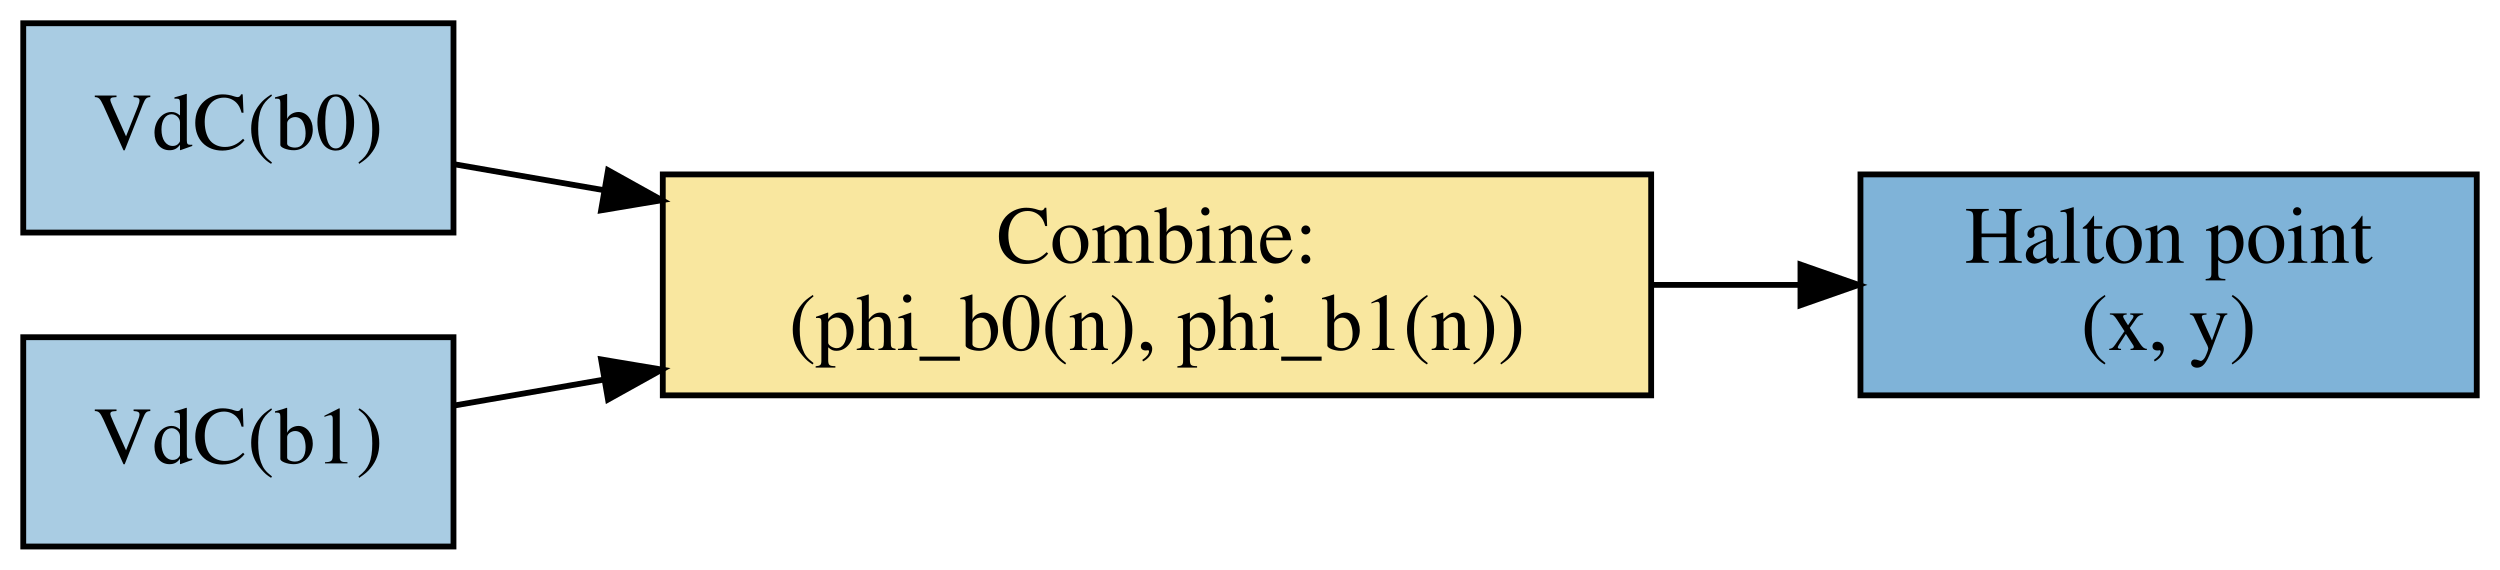
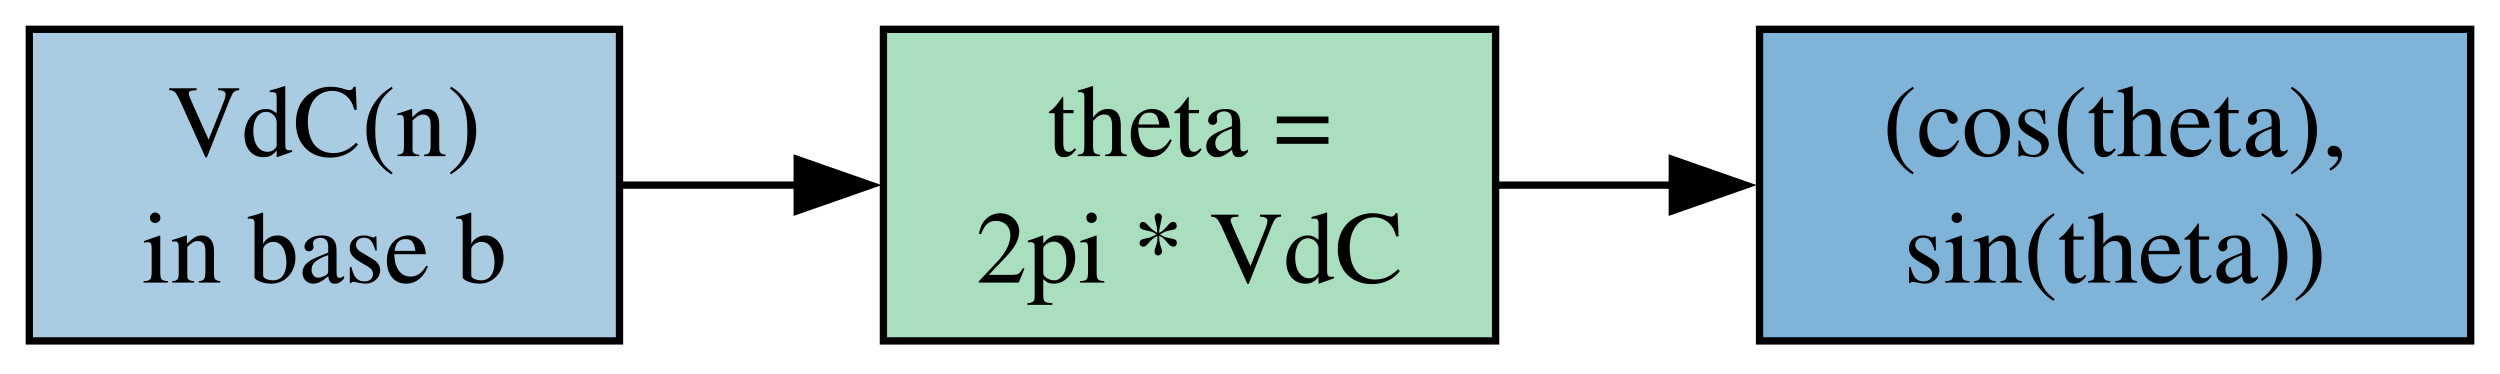
- <svg xmlns="http://www.w3.org/2000/svg" width="430pt" height="98pt" viewBox="0.00 0.00 430.00 98.00">
-   <g id="graph0" class="graph" transform="scale(1 1) rotate(0) translate(4 94)">
+ <svg xmlns="http://www.w3.org/2000/svg" width="341pt" height="51pt" viewBox="0.00 0.00 341.00 51.00">
+   <g id="graph0" class="graph" transform="scale(1 1) rotate(0) translate(4 46.5)">
    <g id="node1" class="node">
-       <polygon fill="#a9cce3" stroke="black" points="74,-90 0,-90 0,-54 74,-54 74,-90" />
-       <text text-anchor="middle" x="37" y="-68.3" font-family="Times,serif" font-size="14.00">VdC(b0)</text>
+       <polygon fill="#a9cce3" stroke="black" points="80.5,-42.5 0,-42.5 0,0 80.5,0 80.5,-42.5" />
+       <text xml:space="preserve" text-anchor="middle" x="40.25" y="-25.2" font-family="Times,serif" font-size="14.00">VdC(n)</text>
+       <text xml:space="preserve" text-anchor="middle" x="40.25" y="-7.95" font-family="Times,serif" font-size="14.00">in base b</text>
+     </g>
+     <g id="node2" class="node">
+       <polygon fill="#a9dfbf" stroke="black" points="200,-42.5 116.5,-42.5 116.5,0 200,0 200,-42.5" />
+       <text xml:space="preserve" text-anchor="middle" x="158.25" y="-25.2" font-family="Times,serif" font-size="14.00">theta =</text>
+       <text xml:space="preserve" text-anchor="middle" x="158.25" y="-7.95" font-family="Times,serif" font-size="14.00">2pi * VdC</text>
+     </g>
+     <g id="edge1" class="edge">
+       <path fill="none" stroke="black" d="M80.85,-21.25C88.61,-21.25 96.86,-21.25 104.96,-21.25" />
+       <polygon fill="black" stroke="black" points="104.74,-24.75 114.74,-21.25 104.74,-17.75 104.74,-24.75" />
    </g>
    <g id="node3" class="node">
-       <polygon fill="#f9e79f" stroke="black" points="280,-64 110,-64 110,-26 280,-26 280,-64" />
-       <text text-anchor="middle" x="195" y="-48.8" font-family="Times,serif" font-size="14.00">Combine:</text>
-       <text text-anchor="middle" x="195" y="-33.8" font-family="Times,serif" font-size="14.00">(phi_b0(n), phi_b1(n))</text>
-     </g>
-     <g id="edge1" class="edge">
-       <path fill="none" stroke="black" d="M74.18,-65.74C82.11,-64.36 90.86,-62.85 99.92,-61.28" />
-       <polygon fill="black" stroke="black" points="100.58,-64.72 109.84,-59.57 99.39,-57.82 100.58,-64.72" />
-     </g>
-     <g id="node2" class="node">
-       <polygon fill="#a9cce3" stroke="black" points="74,-36 0,-36 0,0 74,0 74,-36" />
-       <text text-anchor="middle" x="37" y="-14.3" font-family="Times,serif" font-size="14.00">VdC(b1)</text>
+       <polygon fill="#7fb3d8" stroke="black" points="333,-42.5 236,-42.5 236,0 333,0 333,-42.5" />
+       <text xml:space="preserve" text-anchor="middle" x="284.5" y="-25.2" font-family="Times,serif" font-size="14.00">(cos(theta),</text>
+       <text xml:space="preserve" text-anchor="middle" x="284.5" y="-7.95" font-family="Times,serif" font-size="14.00">sin(theta))</text>
    </g>
    <g id="edge2" class="edge">
-       <path fill="none" stroke="black" d="M74.18,-24.26C82.11,-25.64 90.86,-27.15 99.92,-28.72" />
-       <polygon fill="black" stroke="black" points="99.39,-32.18 109.84,-30.43 100.58,-25.28 99.39,-32.18" />
-     </g>
-     <g id="node4" class="node">
-       <polygon fill="#7fb3d8" stroke="black" points="422,-64 316,-64 316,-26 422,-26 422,-64" />
-       <text text-anchor="middle" x="369" y="-48.8" font-family="Times,serif" font-size="14.00">Halton point</text>
-       <text text-anchor="middle" x="369" y="-33.8" font-family="Times,serif" font-size="14.00">(x, y)</text>
-     </g>
-     <g id="edge3" class="edge">
-       <path fill="none" stroke="black" d="M280.24,-45C288.73,-45 297.26,-45 305.47,-45" />
-       <polygon fill="black" stroke="black" points="305.68,-48.5 315.68,-45 305.68,-41.5 305.68,-48.5" />
+       <path fill="none" stroke="black" d="M200.28,-21.25C207.97,-21.25 216.14,-21.25 224.25,-21.25" />
+       <polygon fill="black" stroke="black" points="224.1,-24.75 234.1,-21.25 224.1,-17.75 224.1,-24.75" />
    </g>
  </g>
</svg>
